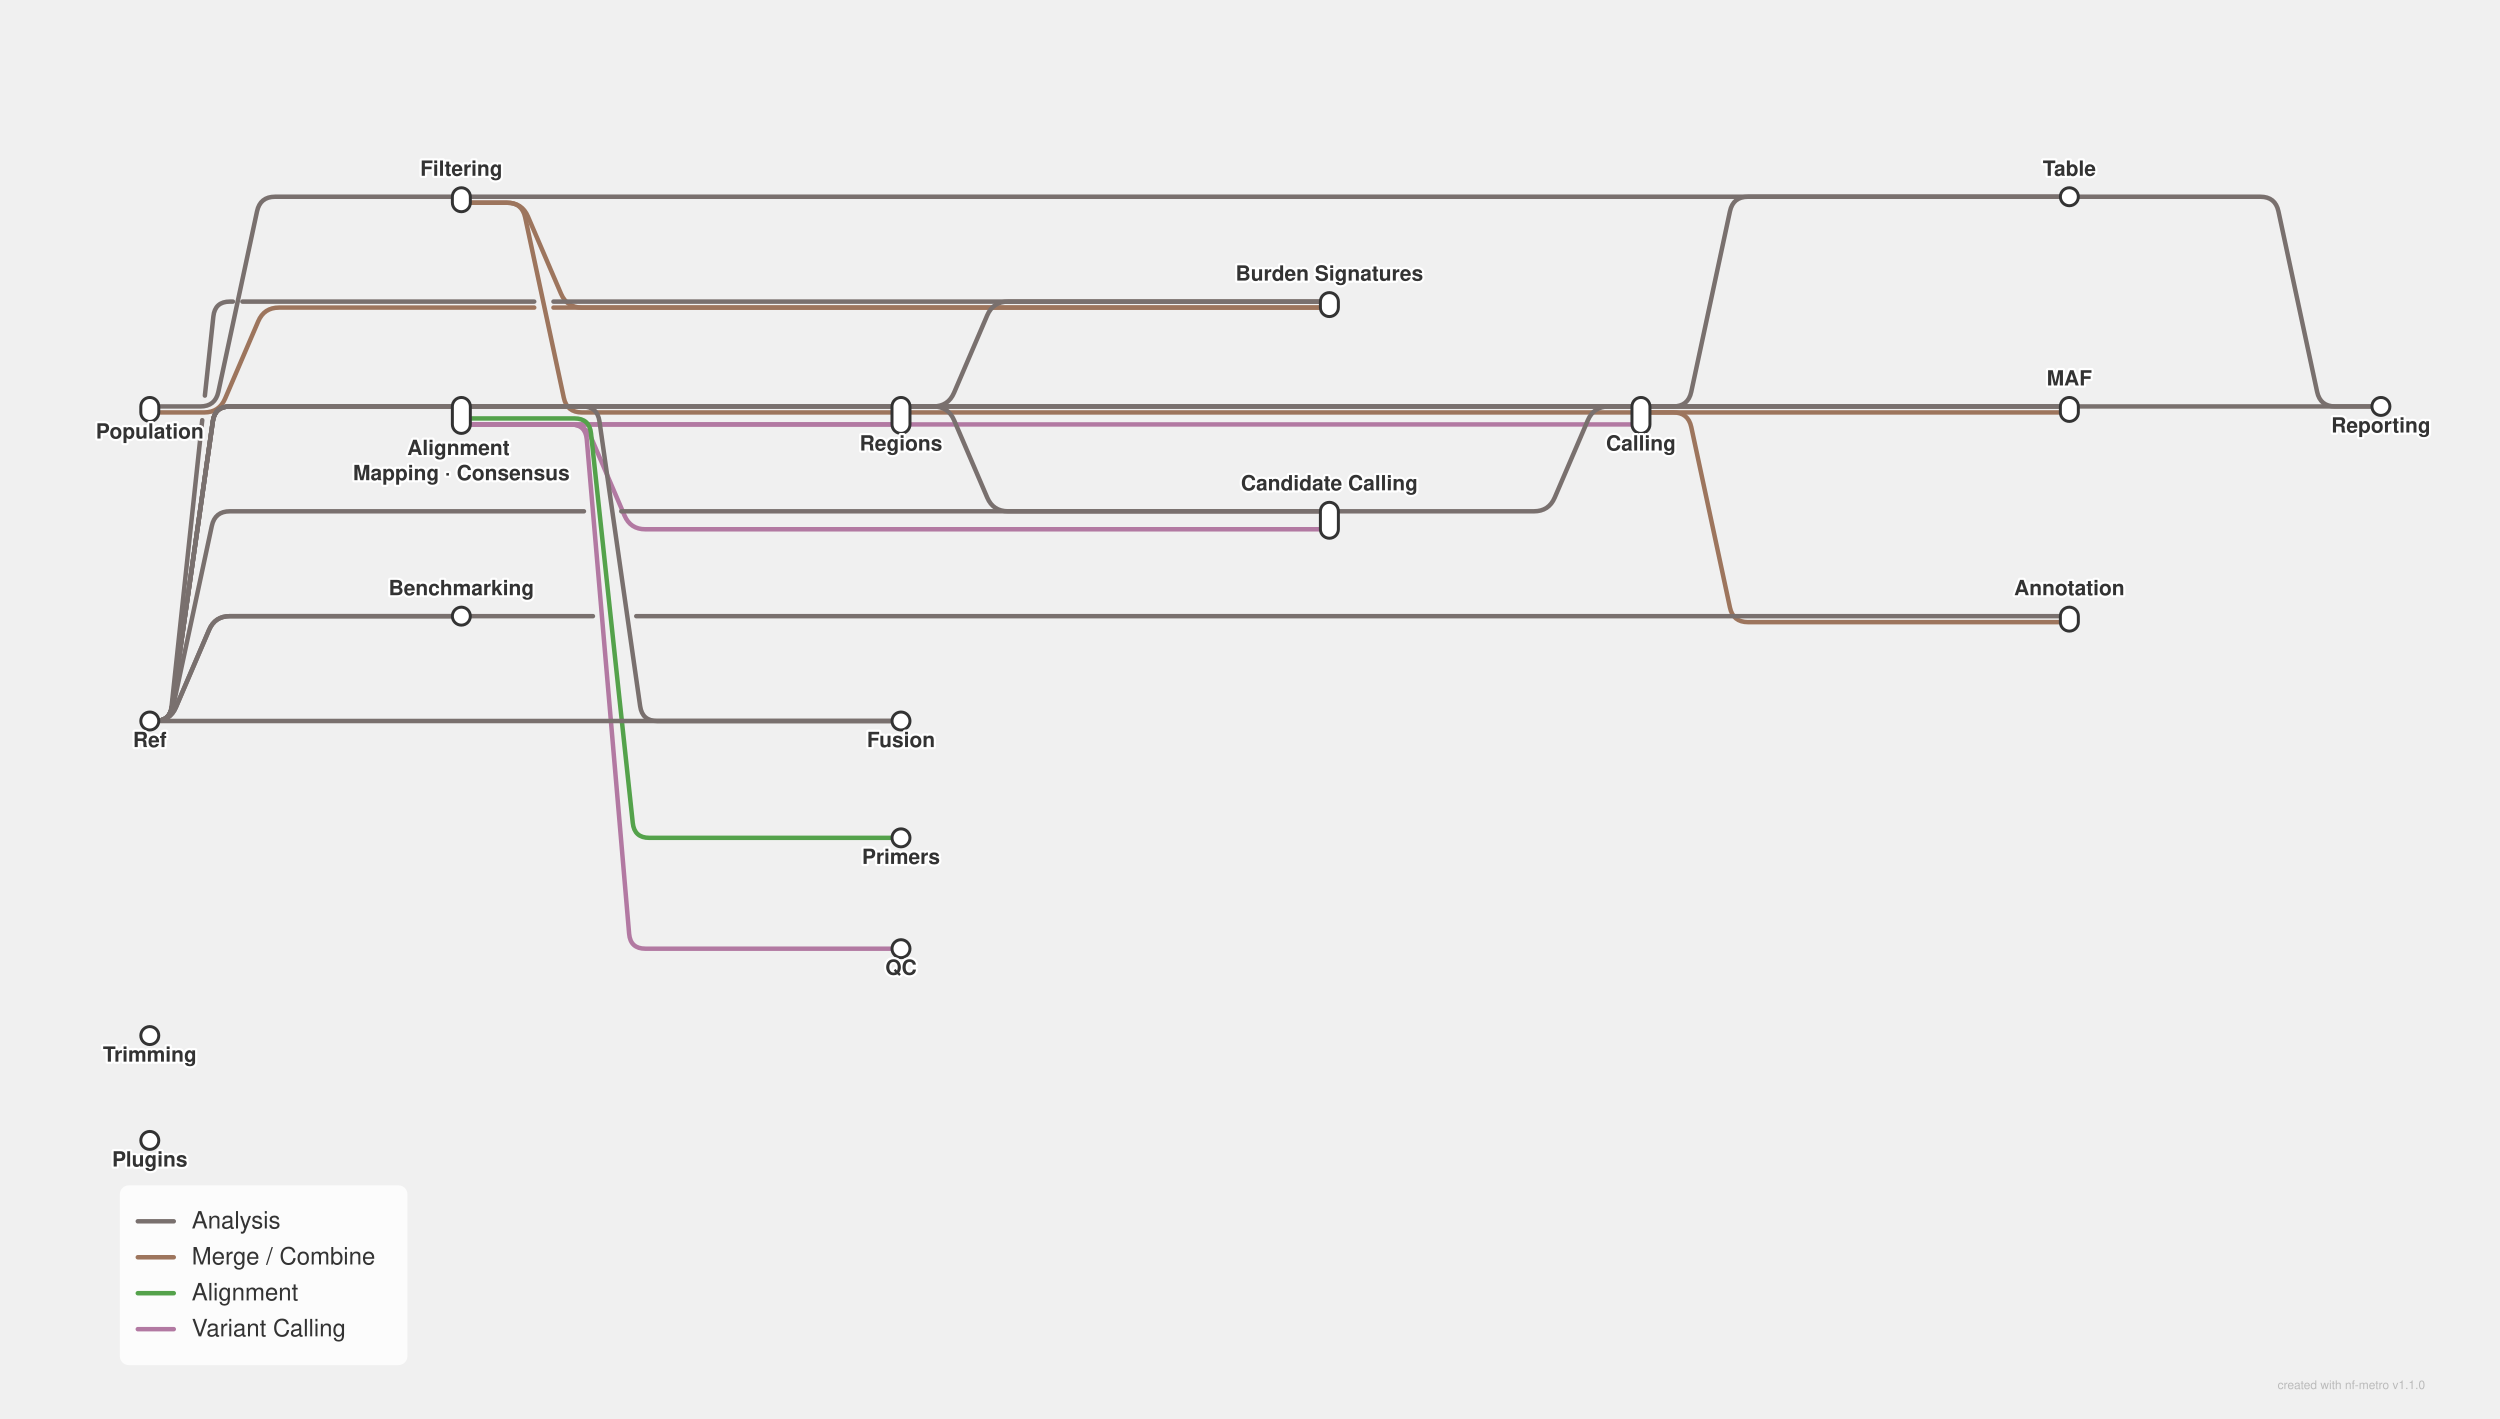
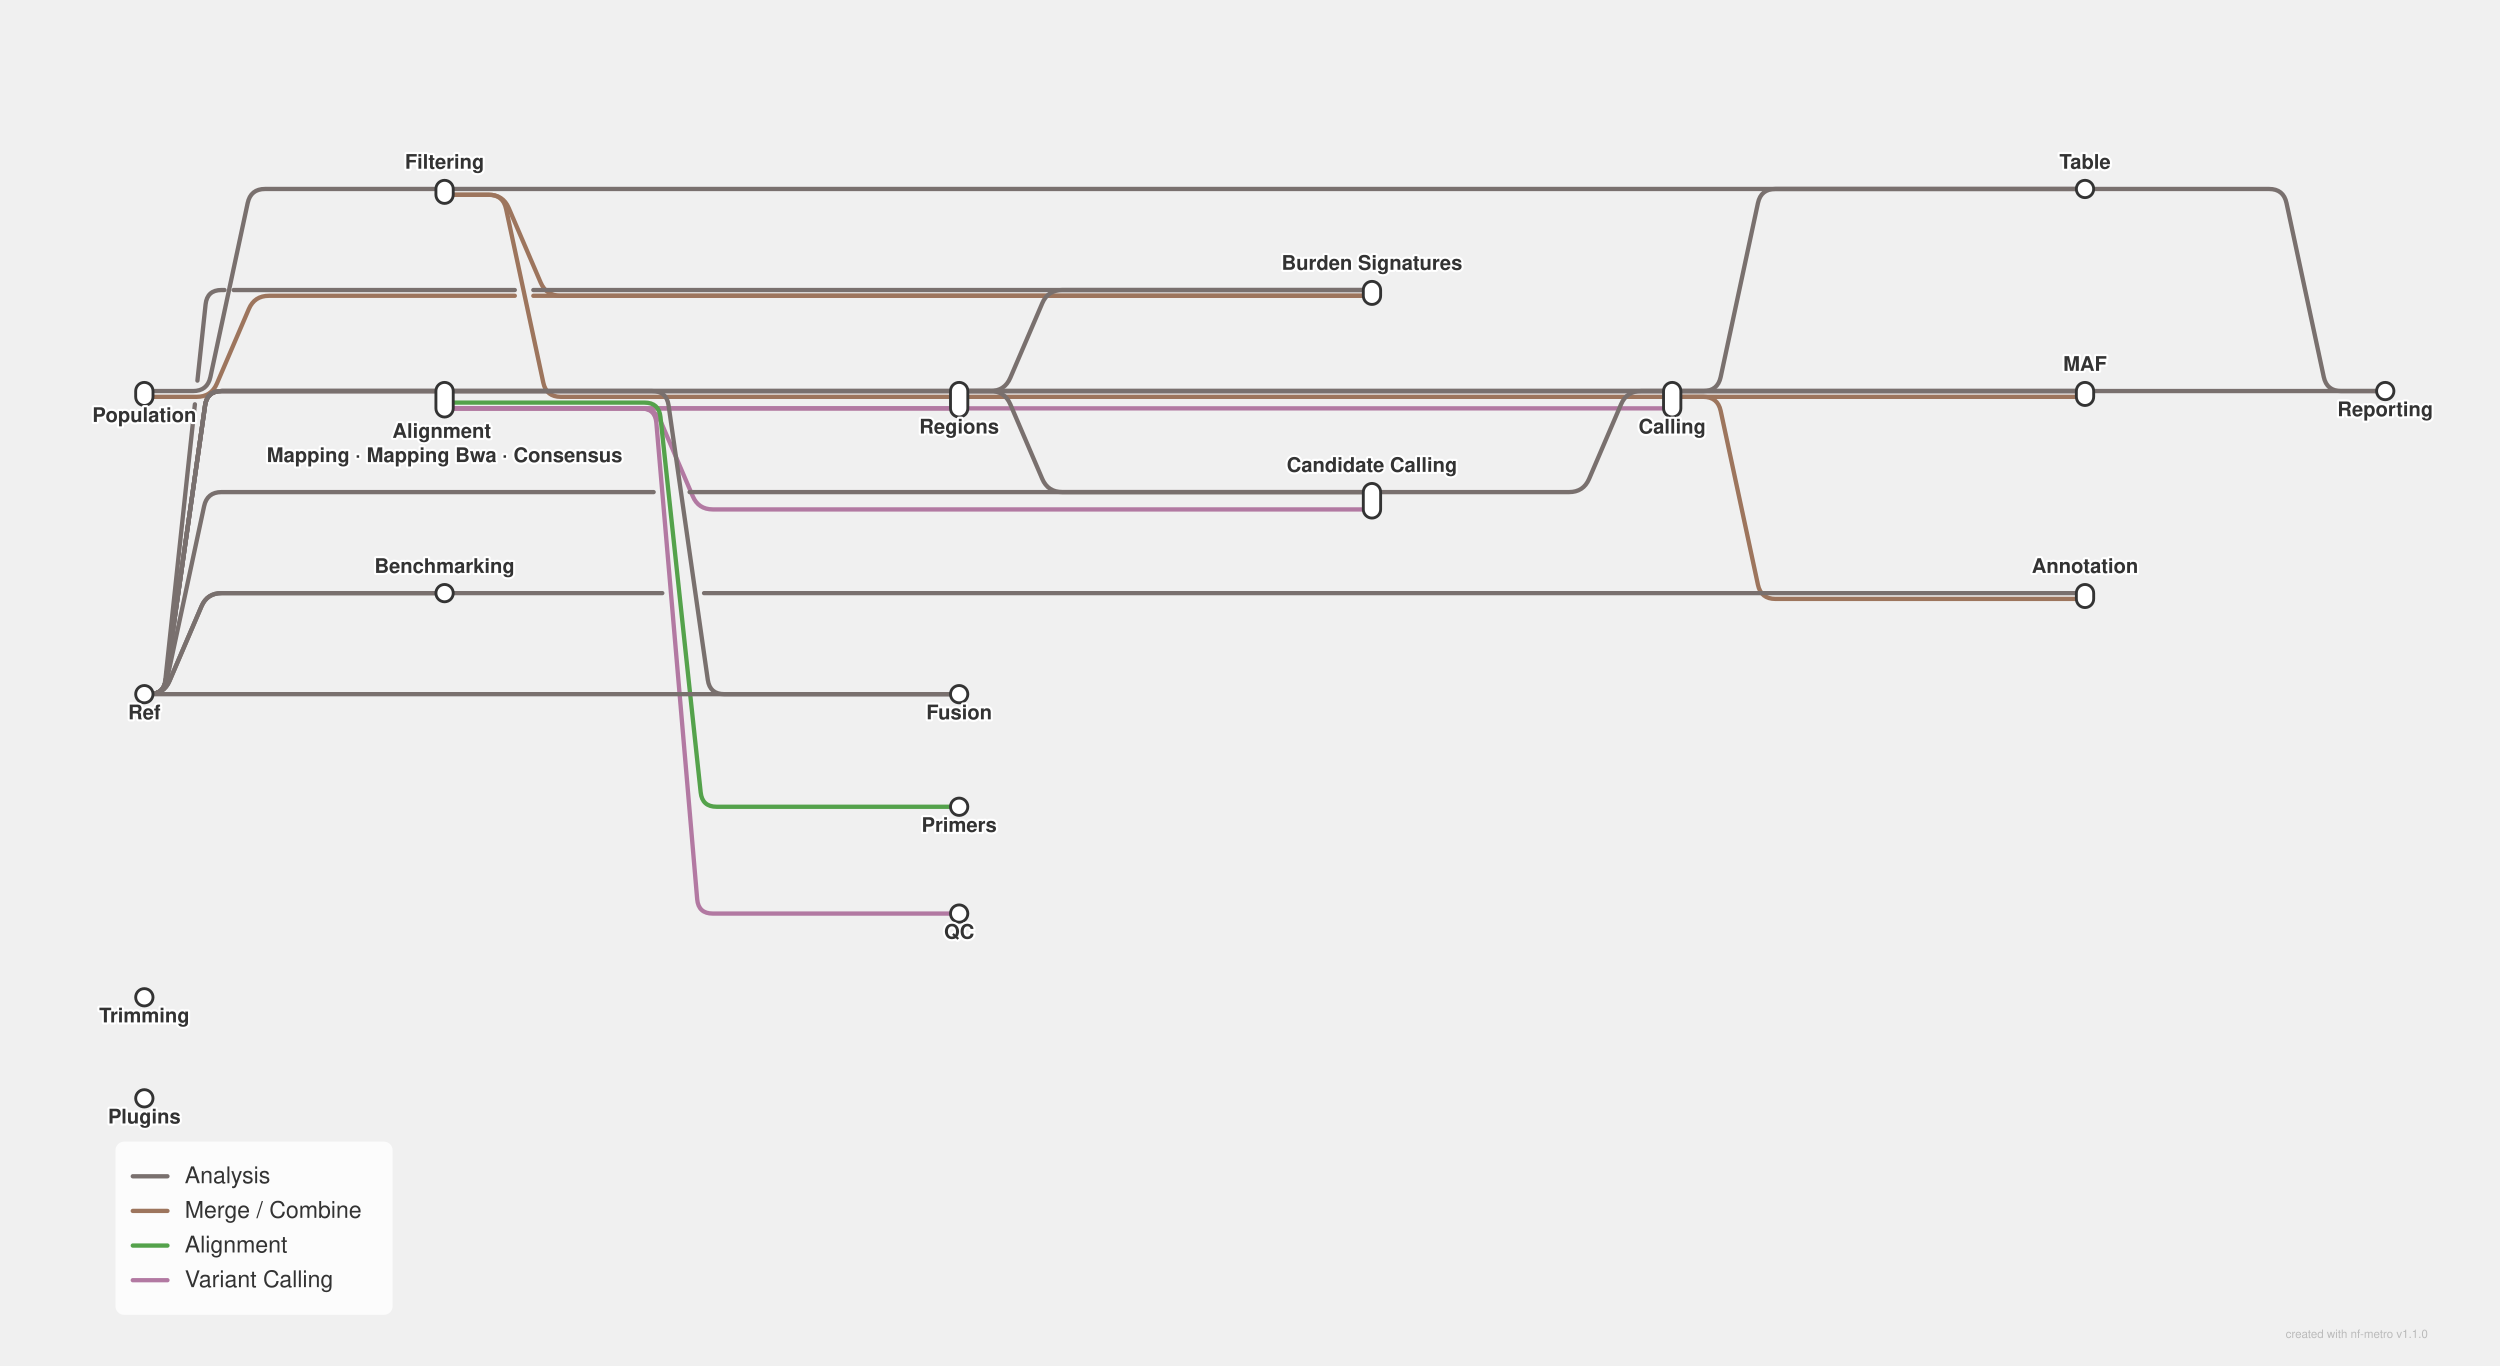
- <svg xmlns="http://www.w3.org/2000/svg" width="1629" height="924" viewBox="-20 0 1669 924">
+ <svg xmlns="http://www.w3.org/2000/svg" width="1692" height="924" viewBox="-20 0 1732 924">
  <defs>
</defs>
  <style>.nf-metro-title { fill: var(--nfm-map-title-color, #111111); }
.nf-metro-station-label { fill: var(--nfm-map-label-color, #333333); }
.nf-metro-section-box { fill: var(--nfm-map-section-fill, #ededed); stroke: var(--nfm-map-section-stroke, #e6e6e6); }
.nf-metro-section-label { fill: var(--nfm-map-section-label-color, #666666); }
.nf-metro-group-label { fill: var(--nfm-map-section-label-color, #666666); }
.nf-metro-group-underline { stroke: var(--nfm-map-section-label-color, #666666); }
.nf-metro-legend-bg { fill: var(--nfm-map-legend-bg, rgba(255, 255, 255, 0.8)); }
.nf-metro-legend-text { fill: var(--nfm-map-legend-text-color, #333333); }
.nf-metro-marker-stroke { stroke: var(--nfm-map-marker-stroke, #333333); }
.nf-metro-label-halo { fill: var(--nfm-map-bg, #ffffff); stroke: var(--nfm-map-bg, #ffffff); }</style>
  <style>@media (prefers-color-scheme: dark) {
    .nf-metro-section-label { fill: #d0d0d0; }
    .nf-metro-section-num-circle { fill: #777777; }
    .nf-metro-title { fill: #ffffff; }
}
</style>
-   <path d="M288.0,272.0 L1075.5,272.0" stroke="#B279A2" stroke-width="3.0" stroke-linecap="round" class="metro-line-variant" data-line-id="variant" />
-   <path d="M288.0,272.0 L360.862,272.0 Q370.862,272.0,374.802,281.191 L396.923,332.809 Q400.862,342.0,410.862,342.0 L867.5,342.0" stroke="#B279A2" stroke-width="3.0" fill="none" stroke-linecap="round" stroke-linejoin="round" class="metro-line-variant" data-line-id="variant" />
-   <path d="M288.0,272.0 L360.862,272.0 Q370.862,272.0,371.716,281.963 L400.008,612.037 Q400.862,622.0,410.862,622.0 L581.5,622.0" stroke="#B279A2" stroke-width="3.0" fill="none" stroke-linecap="round" stroke-linejoin="round" class="metro-line-variant" data-line-id="variant" />
-   <path d="M288.0,272.0 L581.5,272.0" stroke="#B279A2" stroke-width="3.0" stroke-linecap="round" class="metro-line-variant" data-line-id="variant" />
-   <path d="M288.0,268.0 L363.5,268.0 Q373.5,268.0,374.565,277.943 L402.435,538.057 Q403.5,548.0,413.5,548.0 L581.5,548.0" stroke="#54A24B" stroke-width="3.0" fill="none" stroke-linecap="round" stroke-linejoin="round" class="metro-line-align" data-line-id="align" />
-   <path d="M1075.5,264.0 L1097.0,264.0 Q1107.0,264.0,1109.095,273.778 L1134.905,394.222 Q1137.0,404.0,1147.0,404.0 L1361.5,404.0" stroke="#9D755D" stroke-width="3.0" fill="none" stroke-linecap="round" stroke-linejoin="round" class="metro-line-merge" data-line-id="merge" />
-   <path d="M288.0,124.0 L318.5,124.0 Q328.5,124.0,332.439,133.191 L354.561,184.809 Q358.5,194.0,368.5,194.0 L867.5,194.0" stroke="#9D755D" stroke-width="3.0" fill="none" stroke-linecap="round" stroke-linejoin="round" class="metro-line-merge" data-line-id="merge" />
-   <path d="M288.0,124.0 L318.5,124.0 Q328.5,124.0,330.595,133.778 L356.405,254.222 Q358.5,264.0,368.5,264.0 L1361.5,264.0" stroke="#9D755D" stroke-width="3.0" fill="none" stroke-linecap="round" stroke-linejoin="round" class="metro-line-merge" data-line-id="merge" />
-   <path d="M80.0,264.0 L116.319,264.0 Q126.319,264.0,130.258,254.809 L152.38,203.191 Q156.319,194.0,166.319,194.0 L336.643,194.0 M349.5,194.0 L867.5,194.0" stroke="#9D755D" stroke-width="3.0" fill="none" stroke-linecap="round" stroke-linejoin="round" class="metro-line-merge" data-line-id="merge" />
-   <path d="M1075.5,260.0 L1361.5,260.0" stroke="#79706E" stroke-width="3.0" stroke-linecap="round" class="metro-line-generic" data-line-id="generic" />
-   <path d="M1075.5,260.0 L1097.0,260.0 Q1107.0,260.0,1109.095,250.222 L1134.905,129.778 Q1137.0,120.0,1147.0,120.0 L1361.5,120.0" stroke="#79706E" stroke-width="3.0" fill="none" stroke-linecap="round" stroke-linejoin="round" class="metro-line-generic" data-line-id="generic" />
-   <path d="M867.5,330.0 L1004.0,330.0 Q1014.0,330.0,1017.939,320.809 L1040.061,269.191 Q1044.0,260.0,1054.0,260.0 L1075.5,260.0" stroke="#79706E" stroke-width="3.0" fill="none" stroke-linecap="round" stroke-linejoin="round" class="metro-line-generic" data-line-id="generic" />
-   <path d="M288.0,120.0 L1361.5,120.0" stroke="#79706E" stroke-width="3.0" stroke-linecap="round" class="metro-line-generic" data-line-id="generic" />
-   <path d="M288.0,260.0 L368.775,260.0 Q378.775,260.0,380.189,269.899 L407.361,460.101 Q408.775,470.0,418.775,470.0 L581.5,470.0" stroke="#79706E" stroke-width="3.0" fill="none" stroke-linecap="round" stroke-linejoin="round" class="metro-line-generic" data-line-id="generic" />
+   <path d="M288.0,272.0 L1138.5,272.0" stroke="#B279A2" stroke-width="3.0" stroke-linecap="round" class="metro-line-variant" data-line-id="variant" />
+   <path d="M288.0,272.0 L423.862,272.0 Q433.862,272.0,437.802,281.191 L459.923,332.809 Q463.862,342.0,473.862,342.0 L930.5,342.0" stroke="#B279A2" stroke-width="3.0" fill="none" stroke-linecap="round" stroke-linejoin="round" class="metro-line-variant" data-line-id="variant" />
+   <path d="M288.0,272.0 L423.862,272.0 Q433.862,272.0,434.716,281.963 L463.008,612.037 Q463.862,622.0,473.862,622.0 L644.5,622.0" stroke="#B279A2" stroke-width="3.0" fill="none" stroke-linecap="round" stroke-linejoin="round" class="metro-line-variant" data-line-id="variant" />
+   <path d="M288.0,272.0 L644.5,272.0" stroke="#B279A2" stroke-width="3.0" stroke-linecap="round" class="metro-line-variant" data-line-id="variant" />
+   <path d="M288.0,268.0 L426.5,268.0 Q436.5,268.0,437.565,277.943 L465.435,538.057 Q466.5,548.0,476.5,548.0 L644.5,548.0" stroke="#54A24B" stroke-width="3.0" fill="none" stroke-linecap="round" stroke-linejoin="round" class="metro-line-align" data-line-id="align" />
+   <path d="M1138.5,264.0 L1160.0,264.0 Q1170.0,264.0,1172.095,273.778 L1197.905,394.222 Q1200.0,404.0,1210.0,404.0 L1424.5,404.0" stroke="#9D755D" stroke-width="3.0" fill="none" stroke-linecap="round" stroke-linejoin="round" class="metro-line-merge" data-line-id="merge" />
+   <path d="M288.0,124.0 L318.5,124.0 Q328.5,124.0,332.439,133.191 L354.561,184.809 Q358.5,194.0,368.5,194.0 L930.5,194.0" stroke="#9D755D" stroke-width="3.0" fill="none" stroke-linecap="round" stroke-linejoin="round" class="metro-line-merge" data-line-id="merge" />
+   <path d="M288.0,124.0 L318.5,124.0 Q328.5,124.0,330.595,133.778 L356.405,254.222 Q358.5,264.0,368.5,264.0 L1424.5,264.0" stroke="#9D755D" stroke-width="3.0" fill="none" stroke-linecap="round" stroke-linejoin="round" class="metro-line-merge" data-line-id="merge" />
+   <path d="M80.0,264.0 L116.319,264.0 Q126.319,264.0,130.258,254.809 L152.38,203.191 Q156.319,194.0,166.319,194.0 L336.643,194.0 M349.5,194.0 L930.5,194.0" stroke="#9D755D" stroke-width="3.0" fill="none" stroke-linecap="round" stroke-linejoin="round" class="metro-line-merge" data-line-id="merge" />
+   <path d="M1138.5,260.0 L1424.5,260.0" stroke="#79706E" stroke-width="3.0" stroke-linecap="round" class="metro-line-generic" data-line-id="generic" />
+   <path d="M1138.5,260.0 L1160.0,260.0 Q1170.0,260.0,1172.095,250.222 L1197.905,129.778 Q1200.0,120.0,1210.0,120.0 L1424.5,120.0" stroke="#79706E" stroke-width="3.0" fill="none" stroke-linecap="round" stroke-linejoin="round" class="metro-line-generic" data-line-id="generic" />
+   <path d="M930.5,330.0 L1067.0,330.0 Q1077.0,330.0,1080.939,320.809 L1103.061,269.191 Q1107.0,260.0,1117.0,260.0 L1138.5,260.0" stroke="#79706E" stroke-width="3.0" fill="none" stroke-linecap="round" stroke-linejoin="round" class="metro-line-generic" data-line-id="generic" />
+   <path d="M288.0,120.0 L1424.5,120.0" stroke="#79706E" stroke-width="3.0" stroke-linecap="round" class="metro-line-generic" data-line-id="generic" />
+   <path d="M288.0,260.0 L431.775,260.0 Q441.775,260.0,443.189,269.899 L470.361,460.101 Q471.775,470.0,481.775,470.0 L644.5,470.0" stroke="#79706E" stroke-width="3.0" fill="none" stroke-linecap="round" stroke-linejoin="round" class="metro-line-generic" data-line-id="generic" />
  <path d="M80.0,260.0 L113.681,260.0 Q123.681,260.0,125.776,250.222 L151.586,129.778 Q153.681,120.0,163.681,120.0 L288.0,120.0" stroke="#79706E" stroke-width="3.0" fill="none" stroke-linecap="round" stroke-linejoin="round" class="metro-line-generic" data-line-id="generic" />
-   <path d="M80.0,470.0 L83.5,470.0 Q93.5,470.0,97.439,460.809 L119.561,409.191 Q123.5,400.0,133.5,400.0 L375.834,400.0 M404.775,400.0 L1361.5,400.0" stroke="#79706E" stroke-width="3.0" fill="none" stroke-linecap="round" stroke-linejoin="round" class="metro-line-generic" data-line-id="generic" />
+   <path d="M80.0,470.0 L83.5,470.0 Q93.5,470.0,97.439,460.809 L119.561,409.191 Q123.5,400.0,133.5,400.0 L438.834,400.0 M467.775,400.0 L1424.5,400.0" stroke="#79706E" stroke-width="3.0" fill="none" stroke-linecap="round" stroke-linejoin="round" class="metro-line-generic" data-line-id="generic" />
  <path d="M80.0,470.0 L83.5,470.0 Q93.5,470.0,97.439,460.809 L119.561,409.191 Q123.5,400.0,133.5,400.0 L288.0,400.0" stroke="#79706E" stroke-width="3.0" fill="none" stroke-linecap="round" stroke-linejoin="round" class="metro-line-generic" data-line-id="generic" />
-   <path d="M80.0,470.0 L83.5,470.0 Q93.5,470.0,94.565,460.057 L115.016,269.187 M116.776,252.76 L122.435,199.943 Q123.5,190.0,133.5,190.0 L135.5,190.0 M141.862,190.0 L336.643,190.0 M349.5,190.0 L867.5,190.0" stroke="#79706E" stroke-width="3.0" fill="none" stroke-linecap="round" stroke-linejoin="round" class="metro-line-generic" data-line-id="generic" />
-   <path d="M80.0,470.0 L83.5,470.0 Q93.5,470.0,94.914,460.101 L122.086,269.899 Q123.5,260.0,133.5,260.0 L1075.5,260.0" stroke="#79706E" stroke-width="3.0" fill="none" stroke-linecap="round" stroke-linejoin="round" class="metro-line-generic" data-line-id="generic" />
-   <path d="M80.0,470.0 L83.5,470.0 Q93.5,470.0,95.595,460.222 L121.405,339.778 Q123.5,330.0,133.5,330.0 L369.834,330.0 M394.775,330.0 L867.5,330.0" stroke="#79706E" stroke-width="3.0" fill="none" stroke-linecap="round" stroke-linejoin="round" class="metro-line-generic" data-line-id="generic" />
-   <path d="M80.0,470.0 L581.5,470.0" stroke="#79706E" stroke-width="3.0" stroke-linecap="round" class="metro-line-generic" data-line-id="generic" />
-   <path d="M80.0,470.0 L83.5,470.0 Q93.5,470.0,94.914,460.101 L122.086,269.899 Q123.5,260.0,133.5,260.0 L1361.5,260.0" stroke="#79706E" stroke-width="3.0" fill="none" stroke-linecap="round" stroke-linejoin="round" class="metro-line-generic" data-line-id="generic" />
+   <path d="M80.0,470.0 L83.5,470.0 Q93.5,470.0,94.565,460.057 L115.016,269.187 M116.776,252.76 L122.435,199.943 Q123.5,190.0,133.5,190.0 L135.5,190.0 M141.862,190.0 L336.643,190.0 M349.5,190.0 L930.5,190.0" stroke="#79706E" stroke-width="3.0" fill="none" stroke-linecap="round" stroke-linejoin="round" class="metro-line-generic" data-line-id="generic" />
+   <path d="M80.0,470.0 L83.5,470.0 Q93.5,470.0,94.914,460.101 L122.086,269.899 Q123.5,260.0,133.5,260.0 L1138.5,260.0" stroke="#79706E" stroke-width="3.0" fill="none" stroke-linecap="round" stroke-linejoin="round" class="metro-line-generic" data-line-id="generic" />
+   <path d="M80.0,470.0 L83.5,470.0 Q93.5,470.0,95.595,460.222 L121.405,339.778 Q123.5,330.0,133.5,330.0 L432.834,330.0 M457.775,330.0 L930.5,330.0" stroke="#79706E" stroke-width="3.0" fill="none" stroke-linecap="round" stroke-linejoin="round" class="metro-line-generic" data-line-id="generic" />
+   <path d="M80.0,470.0 L644.5,470.0" stroke="#79706E" stroke-width="3.0" stroke-linecap="round" class="metro-line-generic" data-line-id="generic" />
+   <path d="M80.0,470.0 L83.5,470.0 Q93.5,470.0,94.914,460.101 L122.086,269.899 Q123.5,260.0,133.5,260.0 L1424.5,260.0" stroke="#79706E" stroke-width="3.0" fill="none" stroke-linecap="round" stroke-linejoin="round" class="metro-line-generic" data-line-id="generic" />
  <path d="M80.0,470.0 L83.5,470.0 Q93.5,470.0,94.914,460.101 L122.086,269.899 Q123.5,260.0,133.5,260.0 L288.0,260.0" stroke="#79706E" stroke-width="3.0" fill="none" stroke-linecap="round" stroke-linejoin="round" class="metro-line-generic" data-line-id="generic" />
-   <path d="M80.0,470.0 L83.5,470.0 Q93.5,470.0,94.914,460.101 L122.086,269.899 Q123.5,260.0,133.5,260.0 L581.5,260.0" stroke="#79706E" stroke-width="3.0" fill="none" stroke-linecap="round" stroke-linejoin="round" class="metro-line-generic" data-line-id="generic" />
-   <path d="M581.5,260.0 L603.0,260.0 Q613.0,260.0,616.939,250.809 L639.061,199.191 Q643.0,190.0,653.0,190.0 L867.5,190.0" stroke="#79706E" stroke-width="3.0" fill="none" stroke-linecap="round" stroke-linejoin="round" class="metro-line-generic" data-line-id="generic" />
-   <path d="M581.5,260.0 L603.0,260.0 Q613.0,260.0,616.939,269.191 L639.061,320.809 Q643.0,330.0,653.0,330.0 L867.5,330.0" stroke="#79706E" stroke-width="3.0" fill="none" stroke-linecap="round" stroke-linejoin="round" class="metro-line-generic" data-line-id="generic" />
-   <path d="M581.5,260.0 L1569.5,260.0" stroke="#79706E" stroke-width="3.0" stroke-linecap="round" class="metro-line-generic" data-line-id="generic" />
-   <path d="M1361.5,120.0 L1489.0,120.0 Q1499.0,120.0,1501.095,129.778 L1526.905,250.222 Q1529.0,260.0,1539.0,260.0 L1569.5,260.0" stroke="#79706E" stroke-width="3.0" fill="none" stroke-linecap="round" stroke-linejoin="round" class="metro-line-generic" data-line-id="generic" />
+   <path d="M80.0,470.0 L83.5,470.0 Q93.5,470.0,94.914,460.101 L122.086,269.899 Q123.5,260.0,133.5,260.0 L644.5,260.0" stroke="#79706E" stroke-width="3.0" fill="none" stroke-linecap="round" stroke-linejoin="round" class="metro-line-generic" data-line-id="generic" />
+   <path d="M644.5,260.0 L666.0,260.0 Q676.0,260.0,679.939,250.809 L702.061,199.191 Q706.0,190.0,716.0,190.0 L930.5,190.0" stroke="#79706E" stroke-width="3.0" fill="none" stroke-linecap="round" stroke-linejoin="round" class="metro-line-generic" data-line-id="generic" />
+   <path d="M644.5,260.0 L666.0,260.0 Q676.0,260.0,679.939,269.191 L702.061,320.809 Q706.0,330.0,716.0,330.0 L930.5,330.0" stroke="#79706E" stroke-width="3.0" fill="none" stroke-linecap="round" stroke-linejoin="round" class="metro-line-generic" data-line-id="generic" />
+   <path d="M644.5,260.0 L1632.5,260.0" stroke="#79706E" stroke-width="3.0" stroke-linecap="round" class="metro-line-generic" data-line-id="generic" />
+   <path d="M1424.5,120.0 L1552.0,120.0 Q1562.0,120.0,1564.095,129.778 L1589.905,250.222 Q1592.0,260.0,1602.0,260.0 L1632.5,260.0" stroke="#79706E" stroke-width="3.0" fill="none" stroke-linecap="round" stroke-linejoin="round" class="metro-line-generic" data-line-id="generic" />
  <g class="nf-metro-station-group" data-node-id="g_ref_generic" data-node-cx="80.0" data-node-cy="470.0" data-node-r="6.0" data-node-groups="generic" data-node-w="12.0" data-node-h="12.0" data-node-rx="6.0">
    <rect x="74.0" y="464.0" width="12.0" height="12.0" rx="6.0" ry="6.0" fill="#ffffff" stroke="#333333" stroke-width="2.0" class="nf-metro-station" data-station-id="g_ref_generic" data-station-lines="generic" data-station-label="Ref" />
  </g>
  <g class="nf-metro-station-group" data-node-id="g_mapping_mapping_bwa_consensus_generic" data-node-cx="288.0" data-node-cy="266.0" data-node-r="6.0" data-node-groups="align,generic,variant" data-node-w="12.0" data-node-h="24.0" data-node-rx="6.0">
-     <rect x="282.0" y="254.0" width="12.0" height="24.0" rx="6.0" ry="6.0" fill="#ffffff" stroke="#333333" stroke-width="2.0" class="nf-metro-station" data-station-id="g_mapping_mapping_bwa_consensus_generic" data-station-lines="align,generic,variant" data-station-label="Alignment Mapping · Consensus" />
+     <rect x="282.0" y="254.0" width="12.0" height="24.0" rx="6.0" ry="6.0" fill="#ffffff" stroke="#333333" stroke-width="2.0" class="nf-metro-station" data-station-id="g_mapping_mapping_bwa_consensus_generic" data-station-lines="align,generic,variant" data-station-label="Alignment Mapping · Mapping Bwa · Consensus" />
  </g>
-   <g class="nf-metro-station-group" data-node-id="g_qc_qc" data-node-cx="581.5" data-node-cy="622.0" data-node-r="6.0" data-node-groups="variant" data-node-w="12.0" data-node-h="12.0" data-node-rx="6.0">
-     <rect x="575.5" y="616.0" width="12.0" height="12.0" rx="6.0" ry="6.0" fill="#ffffff" stroke="#333333" stroke-width="2.0" class="nf-metro-station" data-station-id="g_qc_qc" data-station-lines="variant" data-station-label="QC" />
+   <g class="nf-metro-station-group" data-node-id="g_qc_qc" data-node-cx="644.5" data-node-cy="622.0" data-node-r="6.0" data-node-groups="variant" data-node-w="12.0" data-node-h="12.0" data-node-rx="6.0">
+     <rect x="638.5" y="616.0" width="12.0" height="12.0" rx="6.0" ry="6.0" fill="#ffffff" stroke="#333333" stroke-width="2.0" class="nf-metro-station" data-station-id="g_qc_qc" data-station-lines="variant" data-station-label="QC" />
  </g>
-   <g class="nf-metro-station-group" data-node-id="g_regions_generic" data-node-cx="581.5" data-node-cy="266.0" data-node-r="6.0" data-node-groups="generic,variant" data-node-w="12.0" data-node-h="24.0" data-node-rx="6.0">
-     <rect x="575.5" y="254.0" width="12.0" height="24.0" rx="6.0" ry="6.0" fill="#ffffff" stroke="#333333" stroke-width="2.0" class="nf-metro-station" data-station-id="g_regions_generic" data-station-lines="generic,variant" data-station-label="Regions" />
+   <g class="nf-metro-station-group" data-node-id="g_regions_generic" data-node-cx="644.5" data-node-cy="266.0" data-node-r="6.0" data-node-groups="generic,variant" data-node-w="12.0" data-node-h="24.0" data-node-rx="6.0">
+     <rect x="638.5" y="254.0" width="12.0" height="24.0" rx="6.0" ry="6.0" fill="#ffffff" stroke="#333333" stroke-width="2.0" class="nf-metro-station" data-station-id="g_regions_generic" data-station-lines="generic,variant" data-station-label="Regions" />
  </g>
-   <g class="nf-metro-station-group" data-node-id="g_candidate_calling_variant" data-node-cx="867.5" data-node-cy="336.0" data-node-r="6.0" data-node-groups="generic,variant" data-node-w="12.0" data-node-h="24.0" data-node-rx="6.0">
-     <rect x="861.5" y="324.0" width="12.0" height="24.0" rx="6.0" ry="6.0" fill="#ffffff" stroke="#333333" stroke-width="2.0" class="nf-metro-station" data-station-id="g_candidate_calling_variant" data-station-lines="generic,variant" data-station-label="Candidate Calling" />
+   <g class="nf-metro-station-group" data-node-id="g_candidate_calling_variant" data-node-cx="930.5" data-node-cy="336.0" data-node-r="6.0" data-node-groups="generic,variant" data-node-w="12.0" data-node-h="24.0" data-node-rx="6.0">
+     <rect x="924.5" y="324.0" width="12.0" height="24.0" rx="6.0" ry="6.0" fill="#ffffff" stroke="#333333" stroke-width="2.0" class="nf-metro-station" data-station-id="g_candidate_calling_variant" data-station-lines="generic,variant" data-station-label="Candidate Calling" />
  </g>
-   <g class="nf-metro-station-group" data-node-id="g_calling_generic" data-node-cx="1075.5" data-node-cy="266.0" data-node-r="6.0" data-node-groups="generic,merge,variant" data-node-w="12.0" data-node-h="24.0" data-node-rx="6.0">
-     <rect x="1069.5" y="254.0" width="12.0" height="24.0" rx="6.0" ry="6.0" fill="#ffffff" stroke="#333333" stroke-width="2.0" class="nf-metro-station" data-station-id="g_calling_generic" data-station-lines="generic,merge,variant" data-station-label="Calling" />
+   <g class="nf-metro-station-group" data-node-id="g_calling_generic" data-node-cx="1138.5" data-node-cy="266.0" data-node-r="6.0" data-node-groups="generic,merge,variant" data-node-w="12.0" data-node-h="24.0" data-node-rx="6.0">
+     <rect x="1132.5" y="254.0" width="12.0" height="24.0" rx="6.0" ry="6.0" fill="#ffffff" stroke="#333333" stroke-width="2.0" class="nf-metro-station" data-station-id="g_calling_generic" data-station-lines="generic,merge,variant" data-station-label="Calling" />
  </g>
-   <g class="nf-metro-station-group" data-node-id="g_annotation_annotate" data-node-cx="1361.5" data-node-cy="402.0" data-node-r="6.0" data-node-groups="generic,merge" data-node-w="12.0" data-node-h="16.0" data-node-rx="6.0">
-     <rect x="1355.5" y="394.0" width="12.0" height="16.0" rx="6.0" ry="6.0" fill="#ffffff" stroke="#333333" stroke-width="2.0" class="nf-metro-station" data-station-id="g_annotation_annotate" data-station-lines="generic,merge" data-station-label="Annotation" />
+   <g class="nf-metro-station-group" data-node-id="g_annotation_annotate" data-node-cx="1424.5" data-node-cy="402.0" data-node-r="6.0" data-node-groups="generic,merge" data-node-w="12.0" data-node-h="16.0" data-node-rx="6.0">
+     <rect x="1418.5" y="394.0" width="12.0" height="16.0" rx="6.0" ry="6.0" fill="#ffffff" stroke="#333333" stroke-width="2.0" class="nf-metro-station" data-station-id="g_annotation_annotate" data-station-lines="generic,merge" data-station-label="Annotation" />
  </g>
  <g class="nf-metro-station-group" data-node-id="g_trimming_generic" data-node-cx="80.0" data-node-cy="680.0" data-node-r="6.0" data-node-groups="" data-node-w="12.0" data-node-h="12.0" data-node-rx="6.0">
    <rect x="74.0" y="674.0" width="12.0" height="12.0" rx="6.0" ry="6.0" fill="#ffffff" stroke="#333333" stroke-width="2.0" class="nf-metro-station" data-station-id="g_trimming_generic" data-station-lines="" data-station-label="Trimming" />
  </g>
-   <g class="nf-metro-station-group" data-node-id="g_primers_align" data-node-cx="581.5" data-node-cy="548.0" data-node-r="6.0" data-node-groups="align" data-node-w="12.0" data-node-h="12.0" data-node-rx="6.0">
-     <rect x="575.5" y="542.0" width="12.0" height="12.0" rx="6.0" ry="6.0" fill="#ffffff" stroke="#333333" stroke-width="2.0" class="nf-metro-station" data-station-id="g_primers_align" data-station-lines="align" data-station-label="Primers" />
+   <g class="nf-metro-station-group" data-node-id="g_primers_align" data-node-cx="644.5" data-node-cy="548.0" data-node-r="6.0" data-node-groups="align" data-node-w="12.0" data-node-h="12.0" data-node-rx="6.0">
+     <rect x="638.5" y="542.0" width="12.0" height="12.0" rx="6.0" ry="6.0" fill="#ffffff" stroke="#333333" stroke-width="2.0" class="nf-metro-station" data-station-id="g_primers_align" data-station-lines="align" data-station-label="Primers" />
  </g>
  <g class="nf-metro-station-group" data-node-id="g_population_generic" data-node-cx="80.0" data-node-cy="262.0" data-node-r="6.0" data-node-groups="generic,merge" data-node-w="12.0" data-node-h="16.0" data-node-rx="6.0">
    <rect x="74.0" y="254.0" width="12.0" height="16.0" rx="6.0" ry="6.0" fill="#ffffff" stroke="#333333" stroke-width="2.0" class="nf-metro-station" data-station-id="g_population_generic" data-station-lines="generic,merge" data-station-label="Population" />
  </g>
  <g class="nf-metro-station-group" data-node-id="g_filtering_generic" data-node-cx="288.0" data-node-cy="122.0" data-node-r="6.0" data-node-groups="generic,merge" data-node-w="12.0" data-node-h="16.0" data-node-rx="6.0">
    <rect x="282.0" y="114.0" width="12.0" height="16.0" rx="6.0" ry="6.0" fill="#ffffff" stroke="#333333" stroke-width="2.0" class="nf-metro-station" data-station-id="g_filtering_generic" data-station-lines="generic,merge" data-station-label="Filtering" />
  </g>
-   <g class="nf-metro-station-group" data-node-id="g_table_generic" data-node-cx="1361.5" data-node-cy="120.0" data-node-r="6.0" data-node-groups="generic" data-node-w="12.0" data-node-h="12.0" data-node-rx="6.0">
-     <rect x="1355.5" y="114.0" width="12.0" height="12.0" rx="6.0" ry="6.0" fill="#ffffff" stroke="#333333" stroke-width="2.0" class="nf-metro-station" data-station-id="g_table_generic" data-station-lines="generic" data-station-label="Table" />
+   <g class="nf-metro-station-group" data-node-id="g_table_generic" data-node-cx="1424.5" data-node-cy="120.0" data-node-r="6.0" data-node-groups="generic" data-node-w="12.0" data-node-h="12.0" data-node-rx="6.0">
+     <rect x="1418.5" y="114.0" width="12.0" height="12.0" rx="6.0" ry="6.0" fill="#ffffff" stroke="#333333" stroke-width="2.0" class="nf-metro-station" data-station-id="g_table_generic" data-station-lines="generic" data-station-label="Table" />
  </g>
-   <g class="nf-metro-station-group" data-node-id="g_report_report" data-node-cx="1569.5" data-node-cy="260.0" data-node-r="6.0" data-node-groups="generic" data-node-w="12.0" data-node-h="12.0" data-node-rx="6.0">
-     <rect x="1563.5" y="254.0" width="12.0" height="12.0" rx="6.0" ry="6.0" fill="#ffffff" stroke="#333333" stroke-width="2.0" class="nf-metro-station" data-station-id="g_report_report" data-station-lines="generic" data-station-label="Reporting" />
+   <g class="nf-metro-station-group" data-node-id="g_report_report" data-node-cx="1632.5" data-node-cy="260.0" data-node-r="6.0" data-node-groups="generic" data-node-w="12.0" data-node-h="12.0" data-node-rx="6.0">
+     <rect x="1626.5" y="254.0" width="12.0" height="12.0" rx="6.0" ry="6.0" fill="#ffffff" stroke="#333333" stroke-width="2.0" class="nf-metro-station" data-station-id="g_report_report" data-station-lines="generic" data-station-label="Reporting" />
  </g>
-   <g class="nf-metro-station-group" data-node-id="g_maf_generic" data-node-cx="1361.5" data-node-cy="262.0" data-node-r="6.0" data-node-groups="generic,merge" data-node-w="12.0" data-node-h="16.0" data-node-rx="6.0">
-     <rect x="1355.5" y="254.0" width="12.0" height="16.0" rx="6.0" ry="6.0" fill="#ffffff" stroke="#333333" stroke-width="2.0" class="nf-metro-station" data-station-id="g_maf_generic" data-station-lines="generic,merge" data-station-label="MAF" />
+   <g class="nf-metro-station-group" data-node-id="g_maf_generic" data-node-cx="1424.5" data-node-cy="262.0" data-node-r="6.0" data-node-groups="generic,merge" data-node-w="12.0" data-node-h="16.0" data-node-rx="6.0">
+     <rect x="1418.5" y="254.0" width="12.0" height="16.0" rx="6.0" ry="6.0" fill="#ffffff" stroke="#333333" stroke-width="2.0" class="nf-metro-station" data-station-id="g_maf_generic" data-station-lines="generic,merge" data-station-label="MAF" />
  </g>
  <g class="nf-metro-station-group" data-node-id="g_plugins_generic" data-node-cx="80.0" data-node-cy="750.0" data-node-r="6.0" data-node-groups="" data-node-w="12.0" data-node-h="12.0" data-node-rx="6.0">
    <rect x="74.0" y="744.0" width="12.0" height="12.0" rx="6.0" ry="6.0" fill="#ffffff" stroke="#333333" stroke-width="2.0" class="nf-metro-station" data-station-id="g_plugins_generic" data-station-lines="" data-station-label="Plugins" />
  </g>
  <g class="nf-metro-station-group" data-node-id="g_benchmarking_generic" data-node-cx="288.0" data-node-cy="400.0" data-node-r="6.0" data-node-groups="generic" data-node-w="12.0" data-node-h="12.0" data-node-rx="6.0">
    <rect x="282.0" y="394.0" width="12.0" height="12.0" rx="6.0" ry="6.0" fill="#ffffff" stroke="#333333" stroke-width="2.0" class="nf-metro-station" data-station-id="g_benchmarking_generic" data-station-lines="generic" data-station-label="Benchmarking" />
  </g>
-   <g class="nf-metro-station-group" data-node-id="g_burden_signatures_generic" data-node-cx="867.5" data-node-cy="192.0" data-node-r="6.0" data-node-groups="generic,merge" data-node-w="12.0" data-node-h="16.0" data-node-rx="6.0">
-     <rect x="861.5" y="184.0" width="12.0" height="16.0" rx="6.0" ry="6.0" fill="#ffffff" stroke="#333333" stroke-width="2.0" class="nf-metro-station" data-station-id="g_burden_signatures_generic" data-station-lines="generic,merge" data-station-label="Burden Signatures" />
+   <g class="nf-metro-station-group" data-node-id="g_burden_signatures_generic" data-node-cx="930.5" data-node-cy="192.0" data-node-r="6.0" data-node-groups="generic,merge" data-node-w="12.0" data-node-h="16.0" data-node-rx="6.0">
+     <rect x="924.5" y="184.0" width="12.0" height="16.0" rx="6.0" ry="6.0" fill="#ffffff" stroke="#333333" stroke-width="2.0" class="nf-metro-station" data-station-id="g_burden_signatures_generic" data-station-lines="generic,merge" data-station-label="Burden Signatures" />
  </g>
-   <g class="nf-metro-station-group" data-node-id="g_fusion_align" data-node-cx="581.5" data-node-cy="470.0" data-node-r="6.0" data-node-groups="generic" data-node-w="12.0" data-node-h="12.0" data-node-rx="6.0">
-     <rect x="575.5" y="464.0" width="12.0" height="12.0" rx="6.0" ry="6.0" fill="#ffffff" stroke="#333333" stroke-width="2.0" class="nf-metro-station" data-station-id="g_fusion_align" data-station-lines="generic" data-station-label="Fusion" />
+   <g class="nf-metro-station-group" data-node-id="g_fusion_align" data-node-cx="644.5" data-node-cy="470.0" data-node-r="6.0" data-node-groups="generic" data-node-w="12.0" data-node-h="12.0" data-node-rx="6.0">
+     <rect x="638.5" y="464.0" width="12.0" height="12.0" rx="6.0" ry="6.0" fill="#ffffff" stroke="#333333" stroke-width="2.0" class="nf-metro-station" data-station-id="g_fusion_align" data-station-lines="generic" data-station-label="Fusion" />
  </g>
  <text x="80.0" y="275.0" font-size="14.0" fill="#ffffff" stroke="#ffffff" stroke-width="3.0" stroke-linejoin="round" font-family="'Helvetica Neue', Helvetica, Arial, sans-serif" font-weight="bold" aria-hidden="true" class="nf-metro-label-halo" text-anchor="middle" dominant-baseline="hanging">Population</text>
  <text x="80.0" y="275.0" font-size="14.0" fill="#333333" font-family="'Helvetica Neue', Helvetica, Arial, sans-serif" font-weight="bold" text-anchor="middle" dominant-baseline="hanging" data-station-id="g_population_generic" class="nf-metro-station-label">Population</text>
  <text x="80.0" y="481.0" font-size="14.0" fill="#ffffff" stroke="#ffffff" stroke-width="3.0" stroke-linejoin="round" font-family="'Helvetica Neue', Helvetica, Arial, sans-serif" font-weight="bold" aria-hidden="true" class="nf-metro-label-halo" text-anchor="middle" dominant-baseline="hanging">Ref</text>
  <text x="80.0" y="481.0" font-size="14.0" fill="#333333" font-family="'Helvetica Neue', Helvetica, Arial, sans-serif" font-weight="bold" text-anchor="middle" dominant-baseline="hanging" data-station-id="g_ref_generic" class="nf-metro-station-label">Ref</text>
  <text x="80.0" y="691.0" font-size="14.0" fill="#ffffff" stroke="#ffffff" stroke-width="3.0" stroke-linejoin="round" font-family="'Helvetica Neue', Helvetica, Arial, sans-serif" font-weight="bold" aria-hidden="true" class="nf-metro-label-halo" text-anchor="middle" dominant-baseline="hanging">Trimming</text>
  <text x="80.0" y="691.0" font-size="14.0" fill="#333333" font-family="'Helvetica Neue', Helvetica, Arial, sans-serif" font-weight="bold" text-anchor="middle" dominant-baseline="hanging" data-station-id="g_trimming_generic" class="nf-metro-station-label">Trimming</text>
  <text x="80.0" y="761.0" font-size="14.0" fill="#ffffff" stroke="#ffffff" stroke-width="3.0" stroke-linejoin="round" font-family="'Helvetica Neue', Helvetica, Arial, sans-serif" font-weight="bold" aria-hidden="true" class="nf-metro-label-halo" text-anchor="middle" dominant-baseline="hanging">Plugins</text>
  <text x="80.0" y="761.0" font-size="14.0" fill="#333333" font-family="'Helvetica Neue', Helvetica, Arial, sans-serif" font-weight="bold" text-anchor="middle" dominant-baseline="hanging" data-station-id="g_plugins_generic" class="nf-metro-station-label">Plugins</text>
  <text x="288.0" y="106.0" font-size="14.0" fill="#ffffff" stroke="#ffffff" stroke-width="3.0" stroke-linejoin="round" font-family="'Helvetica Neue', Helvetica, Arial, sans-serif" font-weight="bold" aria-hidden="true" class="nf-metro-label-halo" text-anchor="middle" dominant-baseline="auto">Filtering</text>
  <text x="288.0" y="106.0" font-size="14.0" fill="#333333" font-family="'Helvetica Neue', Helvetica, Arial, sans-serif" font-weight="bold" text-anchor="middle" dominant-baseline="auto" data-station-id="g_filtering_generic" class="nf-metro-station-label">Filtering</text>
  <text x="288.0" y="286.0" font-size="14.0" fill="#ffffff" stroke="#ffffff" stroke-width="3.0" stroke-linejoin="round" font-family="'Helvetica Neue', Helvetica, Arial, sans-serif" font-weight="bold" aria-hidden="true" class="nf-metro-label-halo" text-anchor="middle" dominant-baseline="hanging">
    <tspan x="288.0" dy="0em">Alignment</tspan>
-     <tspan x="288.0" dy="1.2em">Mapping · Consensus</tspan>
+     <tspan x="288.0" dy="1.2em">Mapping · Mapping Bwa · Consensus</tspan>
  </text>
  <text x="288.0" y="286.0" font-size="14.0" fill="#333333" font-family="'Helvetica Neue', Helvetica, Arial, sans-serif" font-weight="bold" text-anchor="middle" dominant-baseline="hanging" data-station-id="g_mapping_mapping_bwa_consensus_generic" class="nf-metro-station-label">
    <tspan x="288.0" dy="0em">Alignment</tspan>
-     <tspan x="288.0" dy="1.2em">Mapping · Consensus</tspan>
+     <tspan x="288.0" dy="1.2em">Mapping · Mapping Bwa · Consensus</tspan>
  </text>
  <text x="288.0" y="386.0" font-size="14.0" fill="#ffffff" stroke="#ffffff" stroke-width="3.0" stroke-linejoin="round" font-family="'Helvetica Neue', Helvetica, Arial, sans-serif" font-weight="bold" aria-hidden="true" class="nf-metro-label-halo" text-anchor="middle" dominant-baseline="auto">Benchmarking</text>
  <text x="288.0" y="386.0" font-size="14.0" fill="#333333" font-family="'Helvetica Neue', Helvetica, Arial, sans-serif" font-weight="bold" text-anchor="middle" dominant-baseline="auto" data-station-id="g_benchmarking_generic" class="nf-metro-station-label">Benchmarking</text>
-   <text x="581.5" y="283.0" font-size="14.0" fill="#ffffff" stroke="#ffffff" stroke-width="3.0" stroke-linejoin="round" font-family="'Helvetica Neue', Helvetica, Arial, sans-serif" font-weight="bold" aria-hidden="true" class="nf-metro-label-halo" text-anchor="middle" dominant-baseline="hanging">Regions</text>
-   <text x="581.5" y="283.0" font-size="14.0" fill="#333333" font-family="'Helvetica Neue', Helvetica, Arial, sans-serif" font-weight="bold" text-anchor="middle" dominant-baseline="hanging" data-station-id="g_regions_generic" class="nf-metro-station-label">Regions</text>
-   <text x="581.5" y="481.0" font-size="14.0" fill="#ffffff" stroke="#ffffff" stroke-width="3.0" stroke-linejoin="round" font-family="'Helvetica Neue', Helvetica, Arial, sans-serif" font-weight="bold" aria-hidden="true" class="nf-metro-label-halo" text-anchor="middle" dominant-baseline="hanging">Fusion</text>
-   <text x="581.5" y="481.0" font-size="14.0" fill="#333333" font-family="'Helvetica Neue', Helvetica, Arial, sans-serif" font-weight="bold" text-anchor="middle" dominant-baseline="hanging" data-station-id="g_fusion_align" class="nf-metro-station-label">Fusion</text>
-   <text x="581.5" y="559.0" font-size="14.0" fill="#ffffff" stroke="#ffffff" stroke-width="3.0" stroke-linejoin="round" font-family="'Helvetica Neue', Helvetica, Arial, sans-serif" font-weight="bold" aria-hidden="true" class="nf-metro-label-halo" text-anchor="middle" dominant-baseline="hanging">Primers</text>
-   <text x="581.5" y="559.0" font-size="14.0" fill="#333333" font-family="'Helvetica Neue', Helvetica, Arial, sans-serif" font-weight="bold" text-anchor="middle" dominant-baseline="hanging" data-station-id="g_primers_align" class="nf-metro-station-label">Primers</text>
-   <text x="581.5" y="633.0" font-size="14.0" fill="#ffffff" stroke="#ffffff" stroke-width="3.0" stroke-linejoin="round" font-family="'Helvetica Neue', Helvetica, Arial, sans-serif" font-weight="bold" aria-hidden="true" class="nf-metro-label-halo" text-anchor="middle" dominant-baseline="hanging">QC</text>
-   <text x="581.5" y="633.0" font-size="14.0" fill="#333333" font-family="'Helvetica Neue', Helvetica, Arial, sans-serif" font-weight="bold" text-anchor="middle" dominant-baseline="hanging" data-station-id="g_qc_qc" class="nf-metro-station-label">QC</text>
-   <text x="867.5" y="176.0" font-size="14.0" fill="#ffffff" stroke="#ffffff" stroke-width="3.0" stroke-linejoin="round" font-family="'Helvetica Neue', Helvetica, Arial, sans-serif" font-weight="bold" aria-hidden="true" class="nf-metro-label-halo" text-anchor="middle" dominant-baseline="auto">Burden Signatures</text>
-   <text x="867.5" y="176.0" font-size="14.0" fill="#333333" font-family="'Helvetica Neue', Helvetica, Arial, sans-serif" font-weight="bold" text-anchor="middle" dominant-baseline="auto" data-station-id="g_burden_signatures_generic" class="nf-metro-station-label">Burden Signatures</text>
-   <text x="867.5" y="316.0" font-size="14.0" fill="#ffffff" stroke="#ffffff" stroke-width="3.0" stroke-linejoin="round" font-family="'Helvetica Neue', Helvetica, Arial, sans-serif" font-weight="bold" aria-hidden="true" class="nf-metro-label-halo" text-anchor="middle" dominant-baseline="auto">Candidate Calling</text>
-   <text x="867.5" y="316.0" font-size="14.0" fill="#333333" font-family="'Helvetica Neue', Helvetica, Arial, sans-serif" font-weight="bold" text-anchor="middle" dominant-baseline="auto" data-station-id="g_candidate_calling_variant" class="nf-metro-station-label">Candidate Calling</text>
-   <text x="1075.5" y="283.0" font-size="14.0" fill="#ffffff" stroke="#ffffff" stroke-width="3.0" stroke-linejoin="round" font-family="'Helvetica Neue', Helvetica, Arial, sans-serif" font-weight="bold" aria-hidden="true" class="nf-metro-label-halo" text-anchor="middle" dominant-baseline="hanging">Calling</text>
-   <text x="1075.5" y="283.0" font-size="14.0" fill="#333333" font-family="'Helvetica Neue', Helvetica, Arial, sans-serif" font-weight="bold" text-anchor="middle" dominant-baseline="hanging" data-station-id="g_calling_generic" class="nf-metro-station-label">Calling</text>
-   <text x="1361.5" y="106.0" font-size="14.0" fill="#ffffff" stroke="#ffffff" stroke-width="3.0" stroke-linejoin="round" font-family="'Helvetica Neue', Helvetica, Arial, sans-serif" font-weight="bold" aria-hidden="true" class="nf-metro-label-halo" text-anchor="middle" dominant-baseline="auto">Table</text>
-   <text x="1361.5" y="106.0" font-size="14.0" fill="#333333" font-family="'Helvetica Neue', Helvetica, Arial, sans-serif" font-weight="bold" text-anchor="middle" dominant-baseline="auto" data-station-id="g_table_generic" class="nf-metro-station-label">Table</text>
-   <text x="1361.5" y="246.0" font-size="14.0" fill="#ffffff" stroke="#ffffff" stroke-width="3.0" stroke-linejoin="round" font-family="'Helvetica Neue', Helvetica, Arial, sans-serif" font-weight="bold" aria-hidden="true" class="nf-metro-label-halo" text-anchor="middle" dominant-baseline="auto">MAF</text>
-   <text x="1361.5" y="246.0" font-size="14.0" fill="#333333" font-family="'Helvetica Neue', Helvetica, Arial, sans-serif" font-weight="bold" text-anchor="middle" dominant-baseline="auto" data-station-id="g_maf_generic" class="nf-metro-station-label">MAF</text>
-   <text x="1361.5" y="386.0" font-size="14.0" fill="#ffffff" stroke="#ffffff" stroke-width="3.0" stroke-linejoin="round" font-family="'Helvetica Neue', Helvetica, Arial, sans-serif" font-weight="bold" aria-hidden="true" class="nf-metro-label-halo" text-anchor="middle" dominant-baseline="auto">Annotation</text>
-   <text x="1361.5" y="386.0" font-size="14.0" fill="#333333" font-family="'Helvetica Neue', Helvetica, Arial, sans-serif" font-weight="bold" text-anchor="middle" dominant-baseline="auto" data-station-id="g_annotation_annotate" class="nf-metro-station-label">Annotation</text>
-   <text x="1569.5" y="271.0" font-size="14.0" fill="#ffffff" stroke="#ffffff" stroke-width="3.0" stroke-linejoin="round" font-family="'Helvetica Neue', Helvetica, Arial, sans-serif" font-weight="bold" aria-hidden="true" class="nf-metro-label-halo" text-anchor="middle" dominant-baseline="hanging">Reporting</text>
-   <text x="1569.5" y="271.0" font-size="14.0" fill="#333333" font-family="'Helvetica Neue', Helvetica, Arial, sans-serif" font-weight="bold" text-anchor="middle" dominant-baseline="hanging" data-station-id="g_report_report" class="nf-metro-station-label">Reporting</text>
+   <text x="644.5" y="283.0" font-size="14.0" fill="#ffffff" stroke="#ffffff" stroke-width="3.0" stroke-linejoin="round" font-family="'Helvetica Neue', Helvetica, Arial, sans-serif" font-weight="bold" aria-hidden="true" class="nf-metro-label-halo" text-anchor="middle" dominant-baseline="hanging">Regions</text>
+   <text x="644.5" y="283.0" font-size="14.0" fill="#333333" font-family="'Helvetica Neue', Helvetica, Arial, sans-serif" font-weight="bold" text-anchor="middle" dominant-baseline="hanging" data-station-id="g_regions_generic" class="nf-metro-station-label">Regions</text>
+   <text x="644.5" y="481.0" font-size="14.0" fill="#ffffff" stroke="#ffffff" stroke-width="3.0" stroke-linejoin="round" font-family="'Helvetica Neue', Helvetica, Arial, sans-serif" font-weight="bold" aria-hidden="true" class="nf-metro-label-halo" text-anchor="middle" dominant-baseline="hanging">Fusion</text>
+   <text x="644.5" y="481.0" font-size="14.0" fill="#333333" font-family="'Helvetica Neue', Helvetica, Arial, sans-serif" font-weight="bold" text-anchor="middle" dominant-baseline="hanging" data-station-id="g_fusion_align" class="nf-metro-station-label">Fusion</text>
+   <text x="644.5" y="559.0" font-size="14.0" fill="#ffffff" stroke="#ffffff" stroke-width="3.0" stroke-linejoin="round" font-family="'Helvetica Neue', Helvetica, Arial, sans-serif" font-weight="bold" aria-hidden="true" class="nf-metro-label-halo" text-anchor="middle" dominant-baseline="hanging">Primers</text>
+   <text x="644.5" y="559.0" font-size="14.0" fill="#333333" font-family="'Helvetica Neue', Helvetica, Arial, sans-serif" font-weight="bold" text-anchor="middle" dominant-baseline="hanging" data-station-id="g_primers_align" class="nf-metro-station-label">Primers</text>
+   <text x="644.5" y="633.0" font-size="14.0" fill="#ffffff" stroke="#ffffff" stroke-width="3.0" stroke-linejoin="round" font-family="'Helvetica Neue', Helvetica, Arial, sans-serif" font-weight="bold" aria-hidden="true" class="nf-metro-label-halo" text-anchor="middle" dominant-baseline="hanging">QC</text>
+   <text x="644.5" y="633.0" font-size="14.0" fill="#333333" font-family="'Helvetica Neue', Helvetica, Arial, sans-serif" font-weight="bold" text-anchor="middle" dominant-baseline="hanging" data-station-id="g_qc_qc" class="nf-metro-station-label">QC</text>
+   <text x="930.5" y="176.0" font-size="14.0" fill="#ffffff" stroke="#ffffff" stroke-width="3.0" stroke-linejoin="round" font-family="'Helvetica Neue', Helvetica, Arial, sans-serif" font-weight="bold" aria-hidden="true" class="nf-metro-label-halo" text-anchor="middle" dominant-baseline="auto">Burden Signatures</text>
+   <text x="930.5" y="176.0" font-size="14.0" fill="#333333" font-family="'Helvetica Neue', Helvetica, Arial, sans-serif" font-weight="bold" text-anchor="middle" dominant-baseline="auto" data-station-id="g_burden_signatures_generic" class="nf-metro-station-label">Burden Signatures</text>
+   <text x="930.5" y="316.0" font-size="14.0" fill="#ffffff" stroke="#ffffff" stroke-width="3.0" stroke-linejoin="round" font-family="'Helvetica Neue', Helvetica, Arial, sans-serif" font-weight="bold" aria-hidden="true" class="nf-metro-label-halo" text-anchor="middle" dominant-baseline="auto">Candidate Calling</text>
+   <text x="930.5" y="316.0" font-size="14.0" fill="#333333" font-family="'Helvetica Neue', Helvetica, Arial, sans-serif" font-weight="bold" text-anchor="middle" dominant-baseline="auto" data-station-id="g_candidate_calling_variant" class="nf-metro-station-label">Candidate Calling</text>
+   <text x="1138.5" y="283.0" font-size="14.0" fill="#ffffff" stroke="#ffffff" stroke-width="3.0" stroke-linejoin="round" font-family="'Helvetica Neue', Helvetica, Arial, sans-serif" font-weight="bold" aria-hidden="true" class="nf-metro-label-halo" text-anchor="middle" dominant-baseline="hanging">Calling</text>
+   <text x="1138.5" y="283.0" font-size="14.0" fill="#333333" font-family="'Helvetica Neue', Helvetica, Arial, sans-serif" font-weight="bold" text-anchor="middle" dominant-baseline="hanging" data-station-id="g_calling_generic" class="nf-metro-station-label">Calling</text>
+   <text x="1424.5" y="106.0" font-size="14.0" fill="#ffffff" stroke="#ffffff" stroke-width="3.0" stroke-linejoin="round" font-family="'Helvetica Neue', Helvetica, Arial, sans-serif" font-weight="bold" aria-hidden="true" class="nf-metro-label-halo" text-anchor="middle" dominant-baseline="auto">Table</text>
+   <text x="1424.5" y="106.0" font-size="14.0" fill="#333333" font-family="'Helvetica Neue', Helvetica, Arial, sans-serif" font-weight="bold" text-anchor="middle" dominant-baseline="auto" data-station-id="g_table_generic" class="nf-metro-station-label">Table</text>
+   <text x="1424.5" y="246.0" font-size="14.0" fill="#ffffff" stroke="#ffffff" stroke-width="3.0" stroke-linejoin="round" font-family="'Helvetica Neue', Helvetica, Arial, sans-serif" font-weight="bold" aria-hidden="true" class="nf-metro-label-halo" text-anchor="middle" dominant-baseline="auto">MAF</text>
+   <text x="1424.5" y="246.0" font-size="14.0" fill="#333333" font-family="'Helvetica Neue', Helvetica, Arial, sans-serif" font-weight="bold" text-anchor="middle" dominant-baseline="auto" data-station-id="g_maf_generic" class="nf-metro-station-label">MAF</text>
+   <text x="1424.5" y="386.0" font-size="14.0" fill="#ffffff" stroke="#ffffff" stroke-width="3.0" stroke-linejoin="round" font-family="'Helvetica Neue', Helvetica, Arial, sans-serif" font-weight="bold" aria-hidden="true" class="nf-metro-label-halo" text-anchor="middle" dominant-baseline="auto">Annotation</text>
+   <text x="1424.5" y="386.0" font-size="14.0" fill="#333333" font-family="'Helvetica Neue', Helvetica, Arial, sans-serif" font-weight="bold" text-anchor="middle" dominant-baseline="auto" data-station-id="g_annotation_annotate" class="nf-metro-station-label">Annotation</text>
+   <text x="1632.5" y="271.0" font-size="14.0" fill="#ffffff" stroke="#ffffff" stroke-width="3.0" stroke-linejoin="round" font-family="'Helvetica Neue', Helvetica, Arial, sans-serif" font-weight="bold" aria-hidden="true" class="nf-metro-label-halo" text-anchor="middle" dominant-baseline="hanging">Reporting</text>
+   <text x="1632.5" y="271.0" font-size="14.0" fill="#333333" font-family="'Helvetica Neue', Helvetica, Arial, sans-serif" font-weight="bold" text-anchor="middle" dominant-baseline="hanging" data-station-id="g_report_report" class="nf-metro-station-label">Reporting</text>
  <rect x="60.0" y="780.0" width="192.0" height="120.0" rx="6" ry="6" fill="rgba(255, 255, 255, 0.8)" class="nf-metro-legend-bg" />
  <path d="M72.0,804.0 L96.0,804.0" stroke="#79706E" stroke-width="3.0" stroke-linecap="round" />
  <text x="108.0" y="804.0" font-size="16.0" fill="#333333" font-family="'Helvetica Neue', Helvetica, Arial, sans-serif" dy="0.3em" class="nf-metro-legend-text">Analysis</text>
  <path d="M72.0,828.0 L96.0,828.0" stroke="#9D755D" stroke-width="3.0" stroke-linecap="round" />
  <text x="108.0" y="828.0" font-size="16.0" fill="#333333" font-family="'Helvetica Neue', Helvetica, Arial, sans-serif" dy="0.3em" class="nf-metro-legend-text">Merge / Combine</text>
  <path d="M72.0,852.0 L96.0,852.0" stroke="#54A24B" stroke-width="3.0" stroke-linecap="round" />
  <text x="108.0" y="852.0" font-size="16.0" fill="#333333" font-family="'Helvetica Neue', Helvetica, Arial, sans-serif" dy="0.3em" class="nf-metro-legend-text">Alignment</text>
  <path d="M72.0,876.0 L96.0,876.0" stroke="#B279A2" stroke-width="3.0" stroke-linecap="round" />
  <text x="108.0" y="876.0" font-size="16.0" fill="#333333" font-family="'Helvetica Neue', Helvetica, Arial, sans-serif" dy="0.3em" class="nf-metro-legend-text">Variant Calling</text>
-   <text x="1599.0" y="916.0" font-size="8" fill="rgba(150, 150, 150, 0.6)" font-family="'Helvetica Neue', Helvetica, Arial, sans-serif" text-anchor="end">created with nf-metro v1.1.0</text>
+   <text x="1662.0" y="916.0" font-size="8" fill="rgba(150, 150, 150, 0.6)" font-family="'Helvetica Neue', Helvetica, Arial, sans-serif" text-anchor="end">created with nf-metro v1.1.0</text>
</svg>
